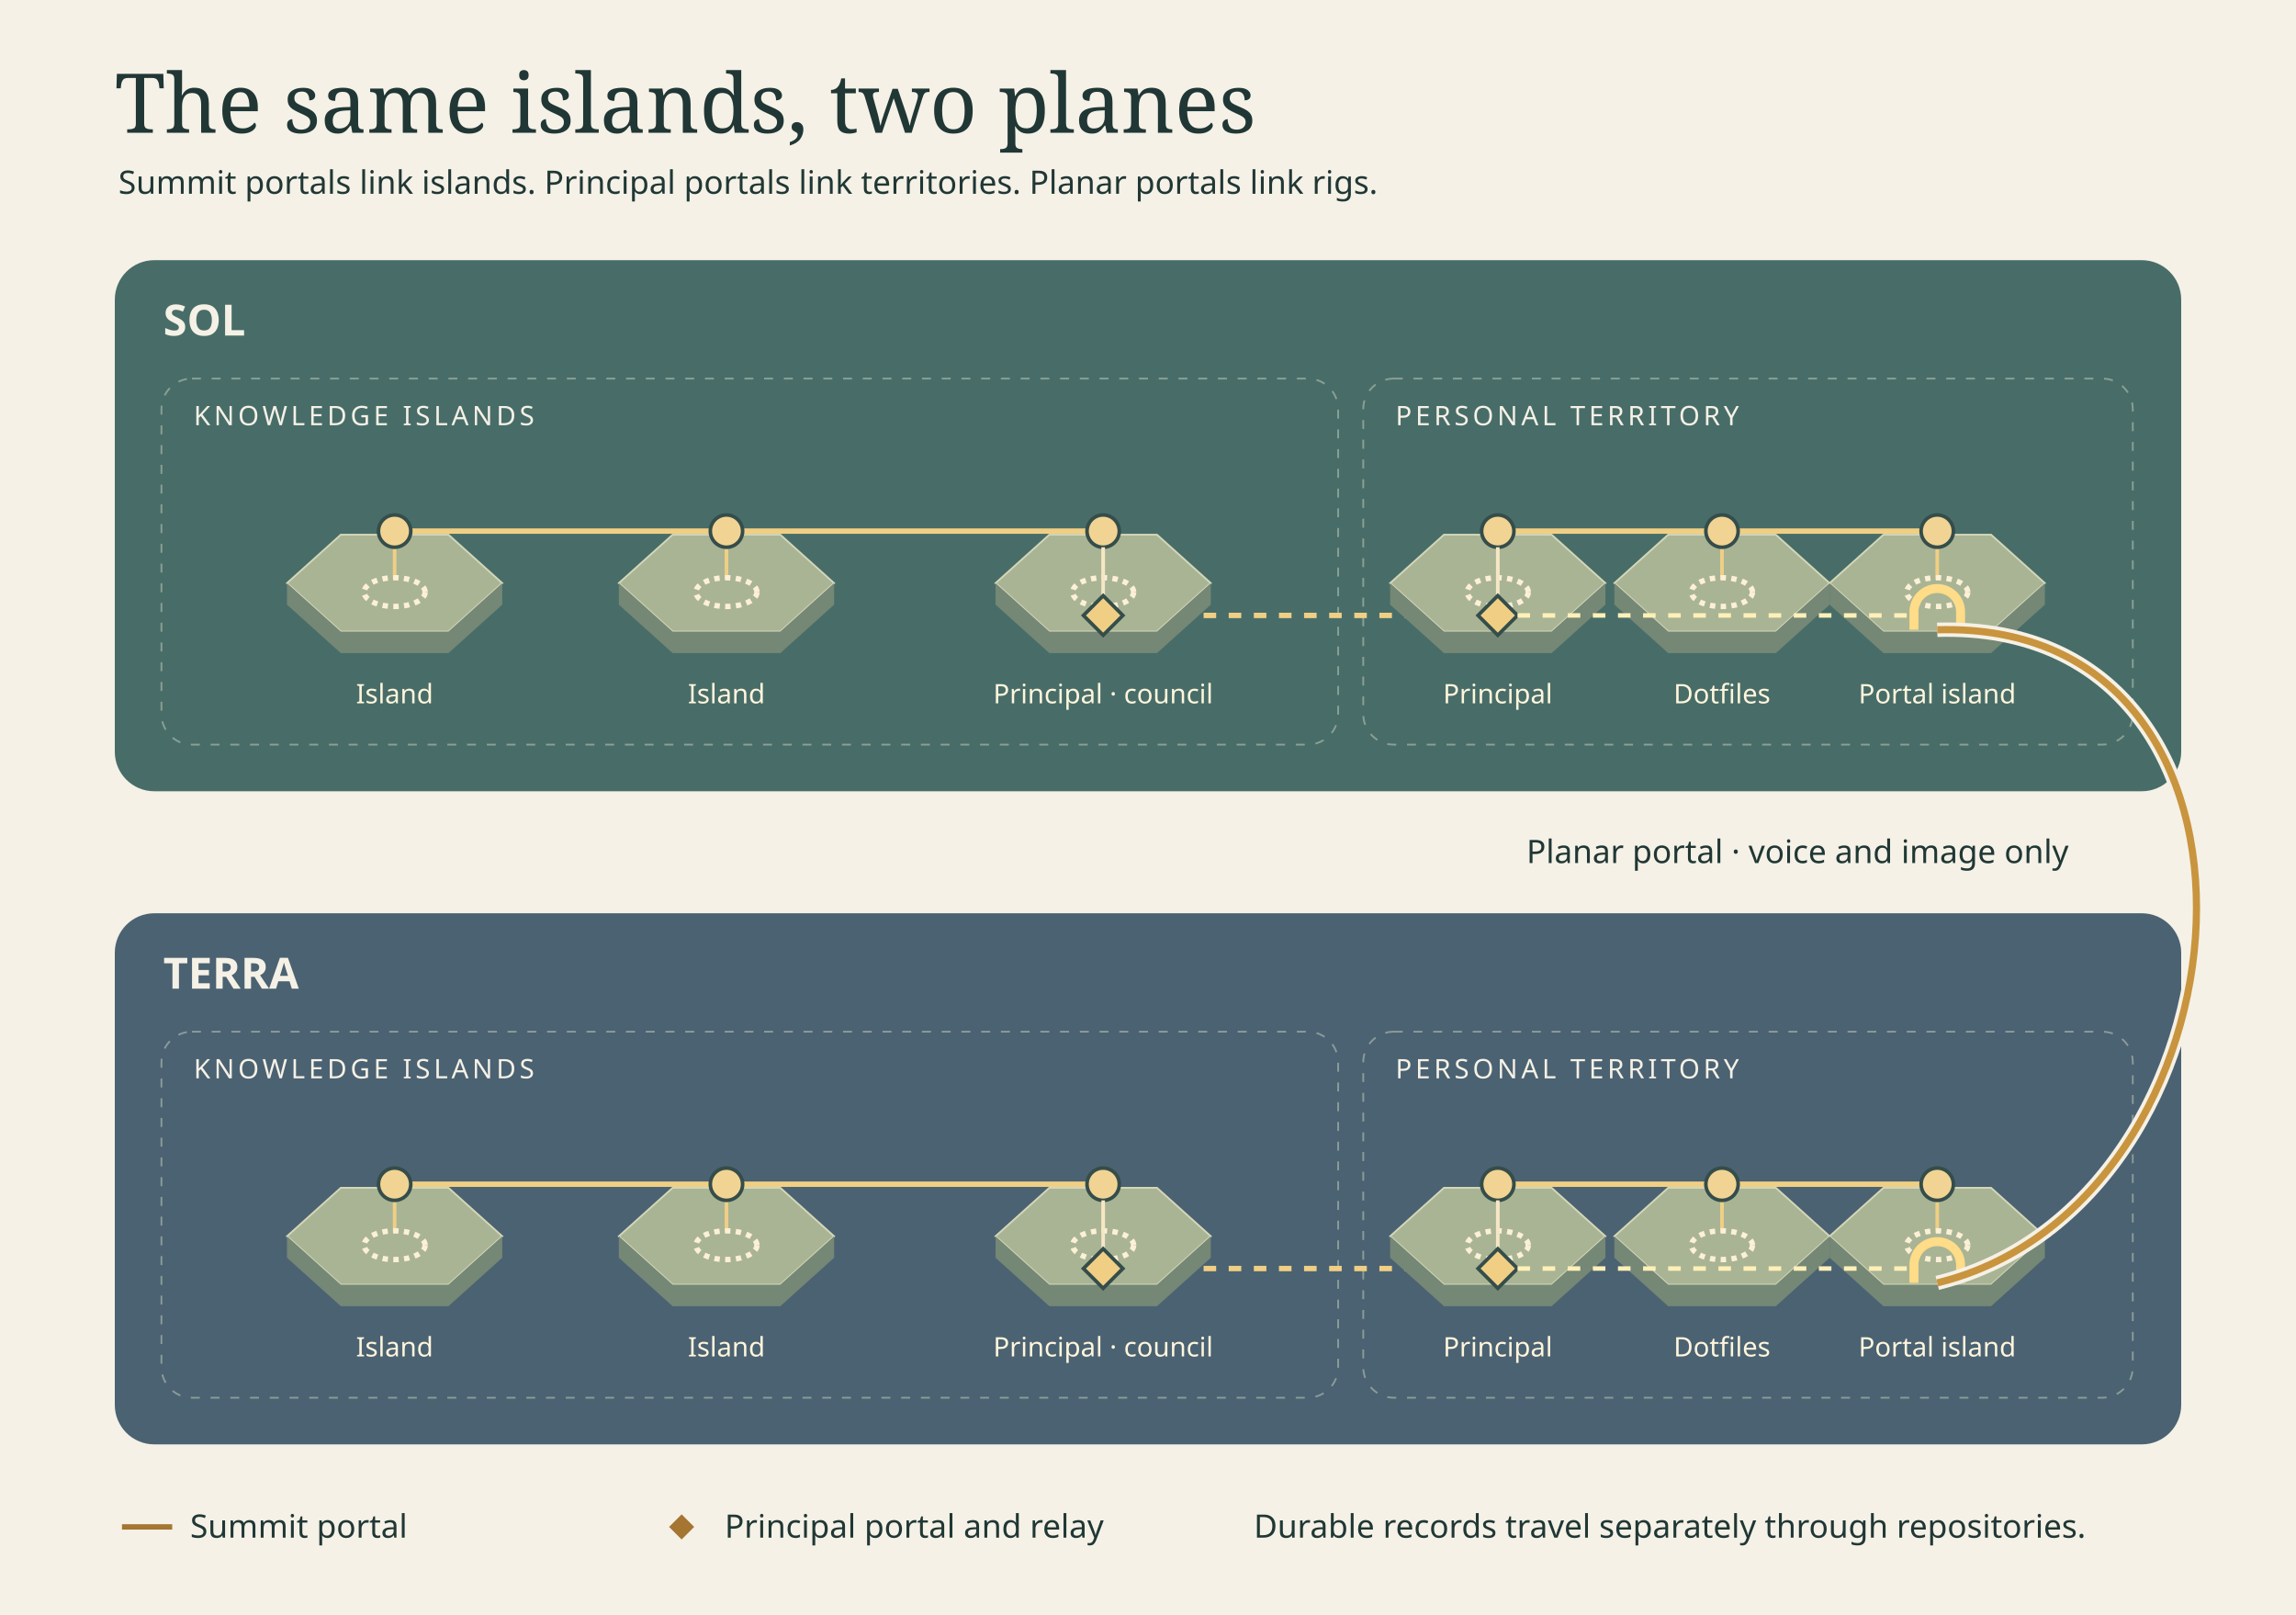
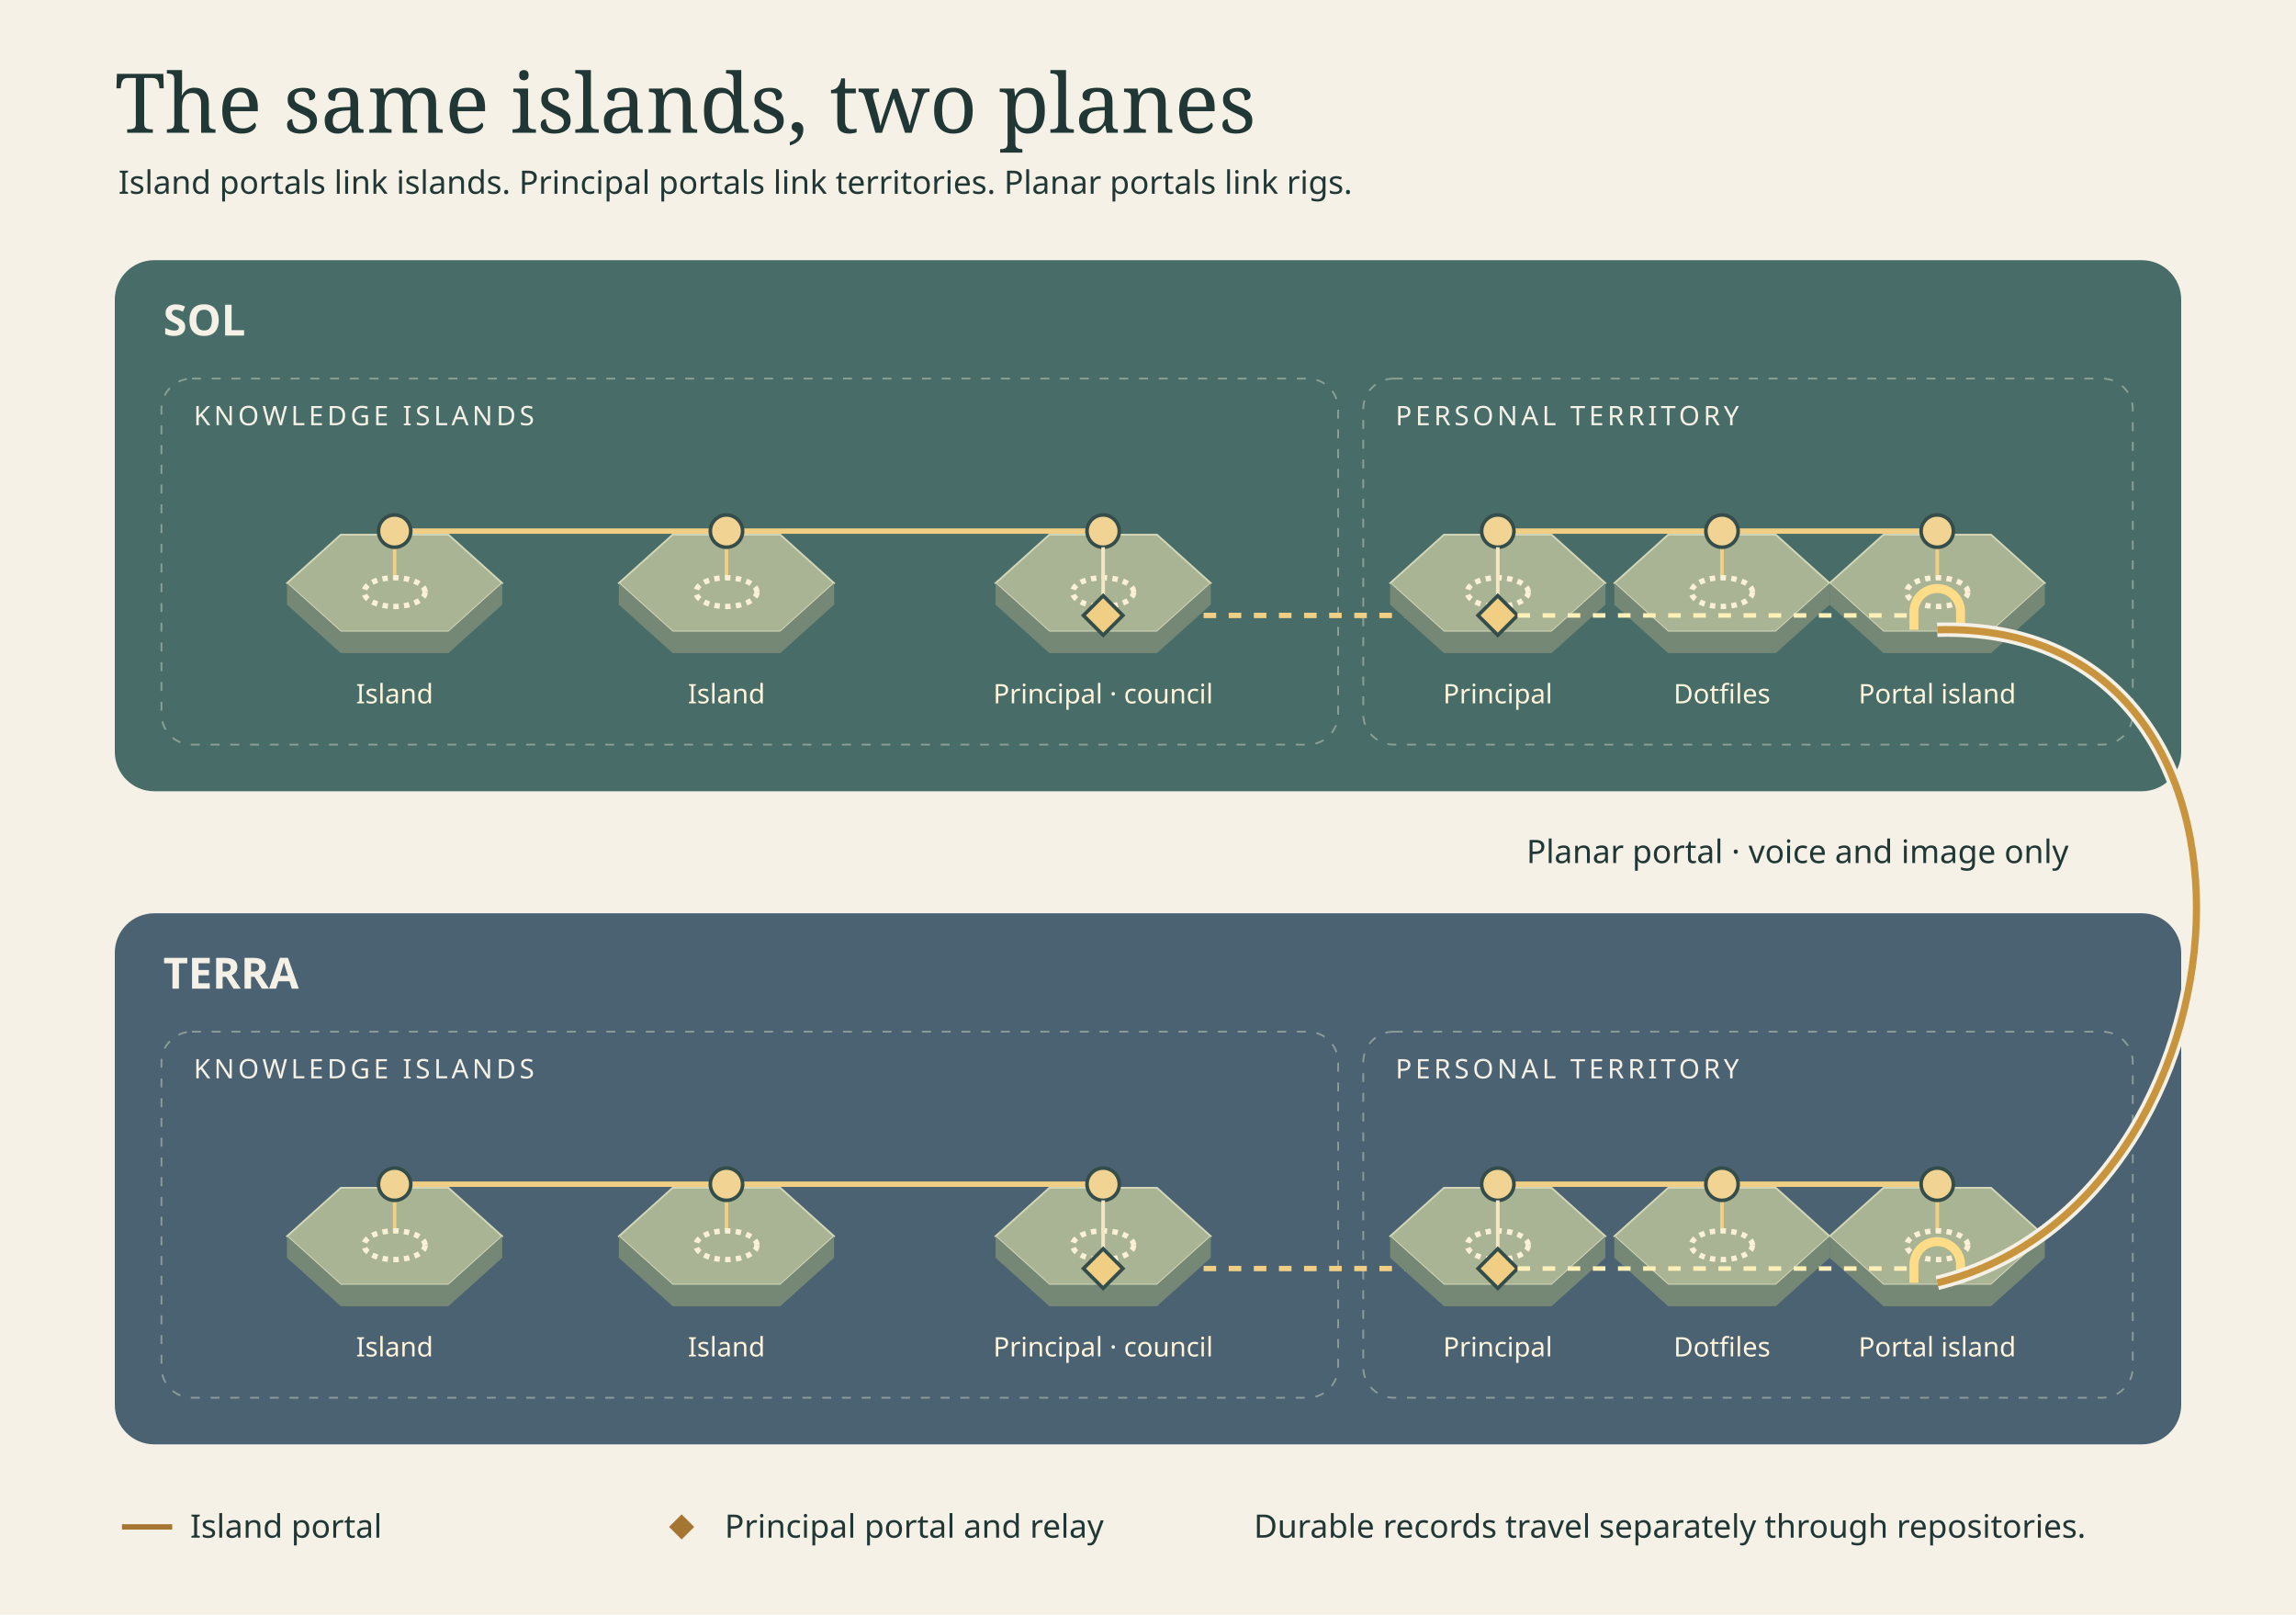
<svg xmlns="http://www.w3.org/2000/svg" width="1280" height="900" viewBox="0 0 1280 900">
  <rect width="1280" height="900" fill="#f5f1e6" />
  <style>
text { font-family: sans-serif; fill: #203735; }
.title { font-family: Georgia, serif; font-size: 46px; }
.subtitle { font-size: 18px; }
.plane { font-size: 24px; font-weight: bold; fill: #f5f1e6; }
.territory { font-size: 15px; letter-spacing: 2px; fill: #f5f1e6; }
.label { font-size: 15px; text-anchor: middle; fill: #fff5dc; }
</style>
  <text x="64" y="74" class="title">The same islands, two planes</text>
-   <text x="66" y="108" class="subtitle">Summit portals link islands. Principal portals link territories. Planar portals link rigs.</text>
+   <text x="66" y="108" class="subtitle">Island portals link islands. Principal portals link territories. Planar portals link rigs.</text>
  <rect x="64" y="145" width="1152" height="296" rx="22" fill="#486d68" />
  <text x="91" y="187" class="plane">SOL</text>
  <rect x="90" y="211" width="656" height="204" rx="17" fill="none" stroke="#b4c2b2" stroke-opacity=".6" stroke-dasharray="5 6" />
  <text x="108" y="237" class="territory">KNOWLEDGE ISLANDS</text>
  <rect x="760" y="211" width="429" height="204" rx="17" fill="none" stroke="#b4c2b2" stroke-opacity=".6" stroke-dasharray="5 6" />
  <text x="778" y="237" class="territory">PERSONAL TERRITORY</text>
  <path d="M220 296H405H615" stroke="#f0cf84" stroke-width="3" fill="none" />
  <path d="M615 343H835" stroke="#f0cf84" stroke-width="3" stroke-dasharray="7 7" fill="none" />
  <path d="M835 296H960H1080" stroke="#f0cf84" stroke-width="3" fill="none" />
  <path d="M160 325l30-27h60l30 27-30 27h-60Z" fill="#a9b495" stroke="#d4d7b8" />
  <path d="M160 325l30 27h60l30-27v12l-30 27h-60l-30-27Z" fill="#758775" />
  <path d="M220 296v27" stroke="#f0cf84" stroke-width="2" />
  <circle cx="220" cy="296" r="9" fill="#f1d493" stroke="#354d4a" stroke-width="2" />
  <ellipse cx="220" cy="330" rx="17" ry="8" fill="none" stroke="#fcf0d6" stroke-width="3" stroke-dasharray="3 3" />
  <text x="220" y="392" class="label">Island</text>
  <path d="M345 325l30-27h60l30 27-30 27h-60Z" fill="#a9b495" stroke="#d4d7b8" />
  <path d="M345 325l30 27h60l30-27v12l-30 27h-60l-30-27Z" fill="#758775" />
  <path d="M405 296v27" stroke="#f0cf84" stroke-width="2" />
  <circle cx="405" cy="296" r="9" fill="#f1d493" stroke="#354d4a" stroke-width="2" />
  <ellipse cx="405" cy="330" rx="17" ry="8" fill="none" stroke="#fcf0d6" stroke-width="3" stroke-dasharray="3 3" />
  <text x="405" y="392" class="label">Island</text>
  <path d="M555 325l30-27h60l30 27-30 27h-60Z" fill="#a9b495" stroke="#d4d7b8" />
  <path d="M555 325l30 27h60l30-27v12l-30 27h-60l-30-27Z" fill="#758775" />
  <path d="M615 296v27" stroke="#f0cf84" stroke-width="2" />
  <circle cx="615" cy="296" r="9" fill="#f1d493" stroke="#354d4a" stroke-width="2" />
  <ellipse cx="615" cy="330" rx="17" ry="8" fill="none" stroke="#fcf0d6" stroke-width="3" stroke-dasharray="3 3" />
  <path d="M615 305v38" stroke="#f5e7c6" stroke-width="2" />
  <path d="M615 332l11 11-11 11-11-11Z" fill="#f0cf84" stroke="#354d4a" stroke-width="2" />
  <text x="615" y="392" class="label">Principal · council</text>
  <path d="M775 325l30-27h60l30 27-30 27h-60Z" fill="#a9b495" stroke="#d4d7b8" />
  <path d="M775 325l30 27h60l30-27v12l-30 27h-60l-30-27Z" fill="#758775" />
  <path d="M835 296v27" stroke="#f0cf84" stroke-width="2" />
  <circle cx="835" cy="296" r="9" fill="#f1d493" stroke="#354d4a" stroke-width="2" />
  <ellipse cx="835" cy="330" rx="17" ry="8" fill="none" stroke="#fcf0d6" stroke-width="3" stroke-dasharray="3 3" />
  <path d="M835 305v38" stroke="#f5e7c6" stroke-width="2" />
  <path d="M835 332l11 11-11 11-11-11Z" fill="#f0cf84" stroke="#354d4a" stroke-width="2" />
  <text x="835" y="392" class="label">Principal</text>
  <path d="M900 325l30-27h60l30 27-30 27h-60Z" fill="#a9b495" stroke="#d4d7b8" />
  <path d="M900 325l30 27h60l30-27v12l-30 27h-60l-30-27Z" fill="#758775" />
  <path d="M960 296v27" stroke="#f0cf84" stroke-width="2" />
  <circle cx="960" cy="296" r="9" fill="#f1d493" stroke="#354d4a" stroke-width="2" />
  <ellipse cx="960" cy="330" rx="17" ry="8" fill="none" stroke="#fcf0d6" stroke-width="3" stroke-dasharray="3 3" />
  <text x="960" y="392" class="label">Dotfiles</text>
  <path d="M1020 325l30-27h60l30 27-30 27h-60Z" fill="#a9b495" stroke="#d4d7b8" />
  <path d="M1020 325l30 27h60l30-27v12l-30 27h-60l-30-27Z" fill="#758775" />
  <path d="M1080 296v27" stroke="#f0cf84" stroke-width="2" />
  <circle cx="1080" cy="296" r="9" fill="#f1d493" stroke="#354d4a" stroke-width="2" />
  <ellipse cx="1080" cy="330" rx="17" ry="8" fill="none" stroke="#fcf0d6" stroke-width="3" stroke-dasharray="3 3" />
  <path d="M846 343H1067" stroke="#fff0b8" stroke-width="2.5" stroke-dasharray="7 7" fill="none" />
  <path d="M1067 351v-10a13 13 0 0 1 26 0v10" fill="none" stroke="#ffdc87" stroke-width="5" />
  <text x="1080" y="392" class="label">Portal island</text>
  <rect x="64" y="509" width="1152" height="296" rx="22" fill="#4b6272" />
  <text x="91" y="551" class="plane">TERRA</text>
  <rect x="90" y="575" width="656" height="204" rx="17" fill="none" stroke="#b4c2b2" stroke-opacity=".6" stroke-dasharray="5 6" />
  <text x="108" y="601" class="territory">KNOWLEDGE ISLANDS</text>
  <rect x="760" y="575" width="429" height="204" rx="17" fill="none" stroke="#b4c2b2" stroke-opacity=".6" stroke-dasharray="5 6" />
  <text x="778" y="601" class="territory">PERSONAL TERRITORY</text>
  <path d="M220 660H405H615" stroke="#f0cf84" stroke-width="3" fill="none" />
  <path d="M615 707H835" stroke="#f0cf84" stroke-width="3" stroke-dasharray="7 7" fill="none" />
  <path d="M835 660H960H1080" stroke="#f0cf84" stroke-width="3" fill="none" />
  <path d="M160 689l30-27h60l30 27-30 27h-60Z" fill="#a9b495" stroke="#d4d7b8" />
  <path d="M160 689l30 27h60l30-27v12l-30 27h-60l-30-27Z" fill="#758775" />
  <path d="M220 660v27" stroke="#f0cf84" stroke-width="2" />
  <circle cx="220" cy="660" r="9" fill="#f1d493" stroke="#354d4a" stroke-width="2" />
  <ellipse cx="220" cy="694" rx="17" ry="8" fill="none" stroke="#fcf0d6" stroke-width="3" stroke-dasharray="3 3" />
  <text x="220" y="756" class="label">Island</text>
  <path d="M345 689l30-27h60l30 27-30 27h-60Z" fill="#a9b495" stroke="#d4d7b8" />
  <path d="M345 689l30 27h60l30-27v12l-30 27h-60l-30-27Z" fill="#758775" />
  <path d="M405 660v27" stroke="#f0cf84" stroke-width="2" />
  <circle cx="405" cy="660" r="9" fill="#f1d493" stroke="#354d4a" stroke-width="2" />
  <ellipse cx="405" cy="694" rx="17" ry="8" fill="none" stroke="#fcf0d6" stroke-width="3" stroke-dasharray="3 3" />
  <text x="405" y="756" class="label">Island</text>
  <path d="M555 689l30-27h60l30 27-30 27h-60Z" fill="#a9b495" stroke="#d4d7b8" />
  <path d="M555 689l30 27h60l30-27v12l-30 27h-60l-30-27Z" fill="#758775" />
  <path d="M615 660v27" stroke="#f0cf84" stroke-width="2" />
  <circle cx="615" cy="660" r="9" fill="#f1d493" stroke="#354d4a" stroke-width="2" />
  <ellipse cx="615" cy="694" rx="17" ry="8" fill="none" stroke="#fcf0d6" stroke-width="3" stroke-dasharray="3 3" />
  <path d="M615 669v38" stroke="#f5e7c6" stroke-width="2" />
  <path d="M615 696l11 11-11 11-11-11Z" fill="#f0cf84" stroke="#354d4a" stroke-width="2" />
  <text x="615" y="756" class="label">Principal · council</text>
  <path d="M775 689l30-27h60l30 27-30 27h-60Z" fill="#a9b495" stroke="#d4d7b8" />
  <path d="M775 689l30 27h60l30-27v12l-30 27h-60l-30-27Z" fill="#758775" />
  <path d="M835 660v27" stroke="#f0cf84" stroke-width="2" />
  <circle cx="835" cy="660" r="9" fill="#f1d493" stroke="#354d4a" stroke-width="2" />
  <ellipse cx="835" cy="694" rx="17" ry="8" fill="none" stroke="#fcf0d6" stroke-width="3" stroke-dasharray="3 3" />
  <path d="M835 669v38" stroke="#f5e7c6" stroke-width="2" />
  <path d="M835 696l11 11-11 11-11-11Z" fill="#f0cf84" stroke="#354d4a" stroke-width="2" />
  <text x="835" y="756" class="label">Principal</text>
  <path d="M900 689l30-27h60l30 27-30 27h-60Z" fill="#a9b495" stroke="#d4d7b8" />
  <path d="M900 689l30 27h60l30-27v12l-30 27h-60l-30-27Z" fill="#758775" />
  <path d="M960 660v27" stroke="#f0cf84" stroke-width="2" />
  <circle cx="960" cy="660" r="9" fill="#f1d493" stroke="#354d4a" stroke-width="2" />
  <ellipse cx="960" cy="694" rx="17" ry="8" fill="none" stroke="#fcf0d6" stroke-width="3" stroke-dasharray="3 3" />
  <text x="960" y="756" class="label">Dotfiles</text>
  <path d="M1020 689l30-27h60l30 27-30 27h-60Z" fill="#a9b495" stroke="#d4d7b8" />
  <path d="M1020 689l30 27h60l30-27v12l-30 27h-60l-30-27Z" fill="#758775" />
  <path d="M1080 660v27" stroke="#f0cf84" stroke-width="2" />
  <circle cx="1080" cy="660" r="9" fill="#f1d493" stroke="#354d4a" stroke-width="2" />
  <ellipse cx="1080" cy="694" rx="17" ry="8" fill="none" stroke="#fcf0d6" stroke-width="3" stroke-dasharray="3 3" />
  <path d="M846 707H1067" stroke="#fff0b8" stroke-width="2.5" stroke-dasharray="7 7" fill="none" />
  <path d="M1067 715v-10a13 13 0 0 1 26 0v10" fill="none" stroke="#ffdc87" stroke-width="5" />
  <text x="1080" y="756" class="label">Portal island</text>
  <path d="M1080 351C1285 345 1260 671 1080 715" stroke="#f5f1e6" stroke-width="8" fill="none" />
  <path d="M1080 351C1285 345 1260 671 1080 715" stroke="#c9943e" stroke-width="4" fill="none" />
  <rect x="834" y="459" width="330" height="32" rx="15" fill="#f5f1e6" />
  <text x="851" y="481" class="subtitle">Planar portal · voice and image only</text>
  <path d="M68 851h28" stroke="#a57532" stroke-width="3" />
  <path d="M380 844l7 7-7 7-7-7Z" fill="#a57532" />
-   <text x="106" y="857" class="subtitle">Summit portal</text>
+   <text x="106" y="857" class="subtitle">Island portal</text>
  <text x="404" y="857" class="subtitle">Principal portal and relay</text>
  <text x="699" y="857" class="subtitle">Durable records travel separately through repositories.</text>
</svg>
